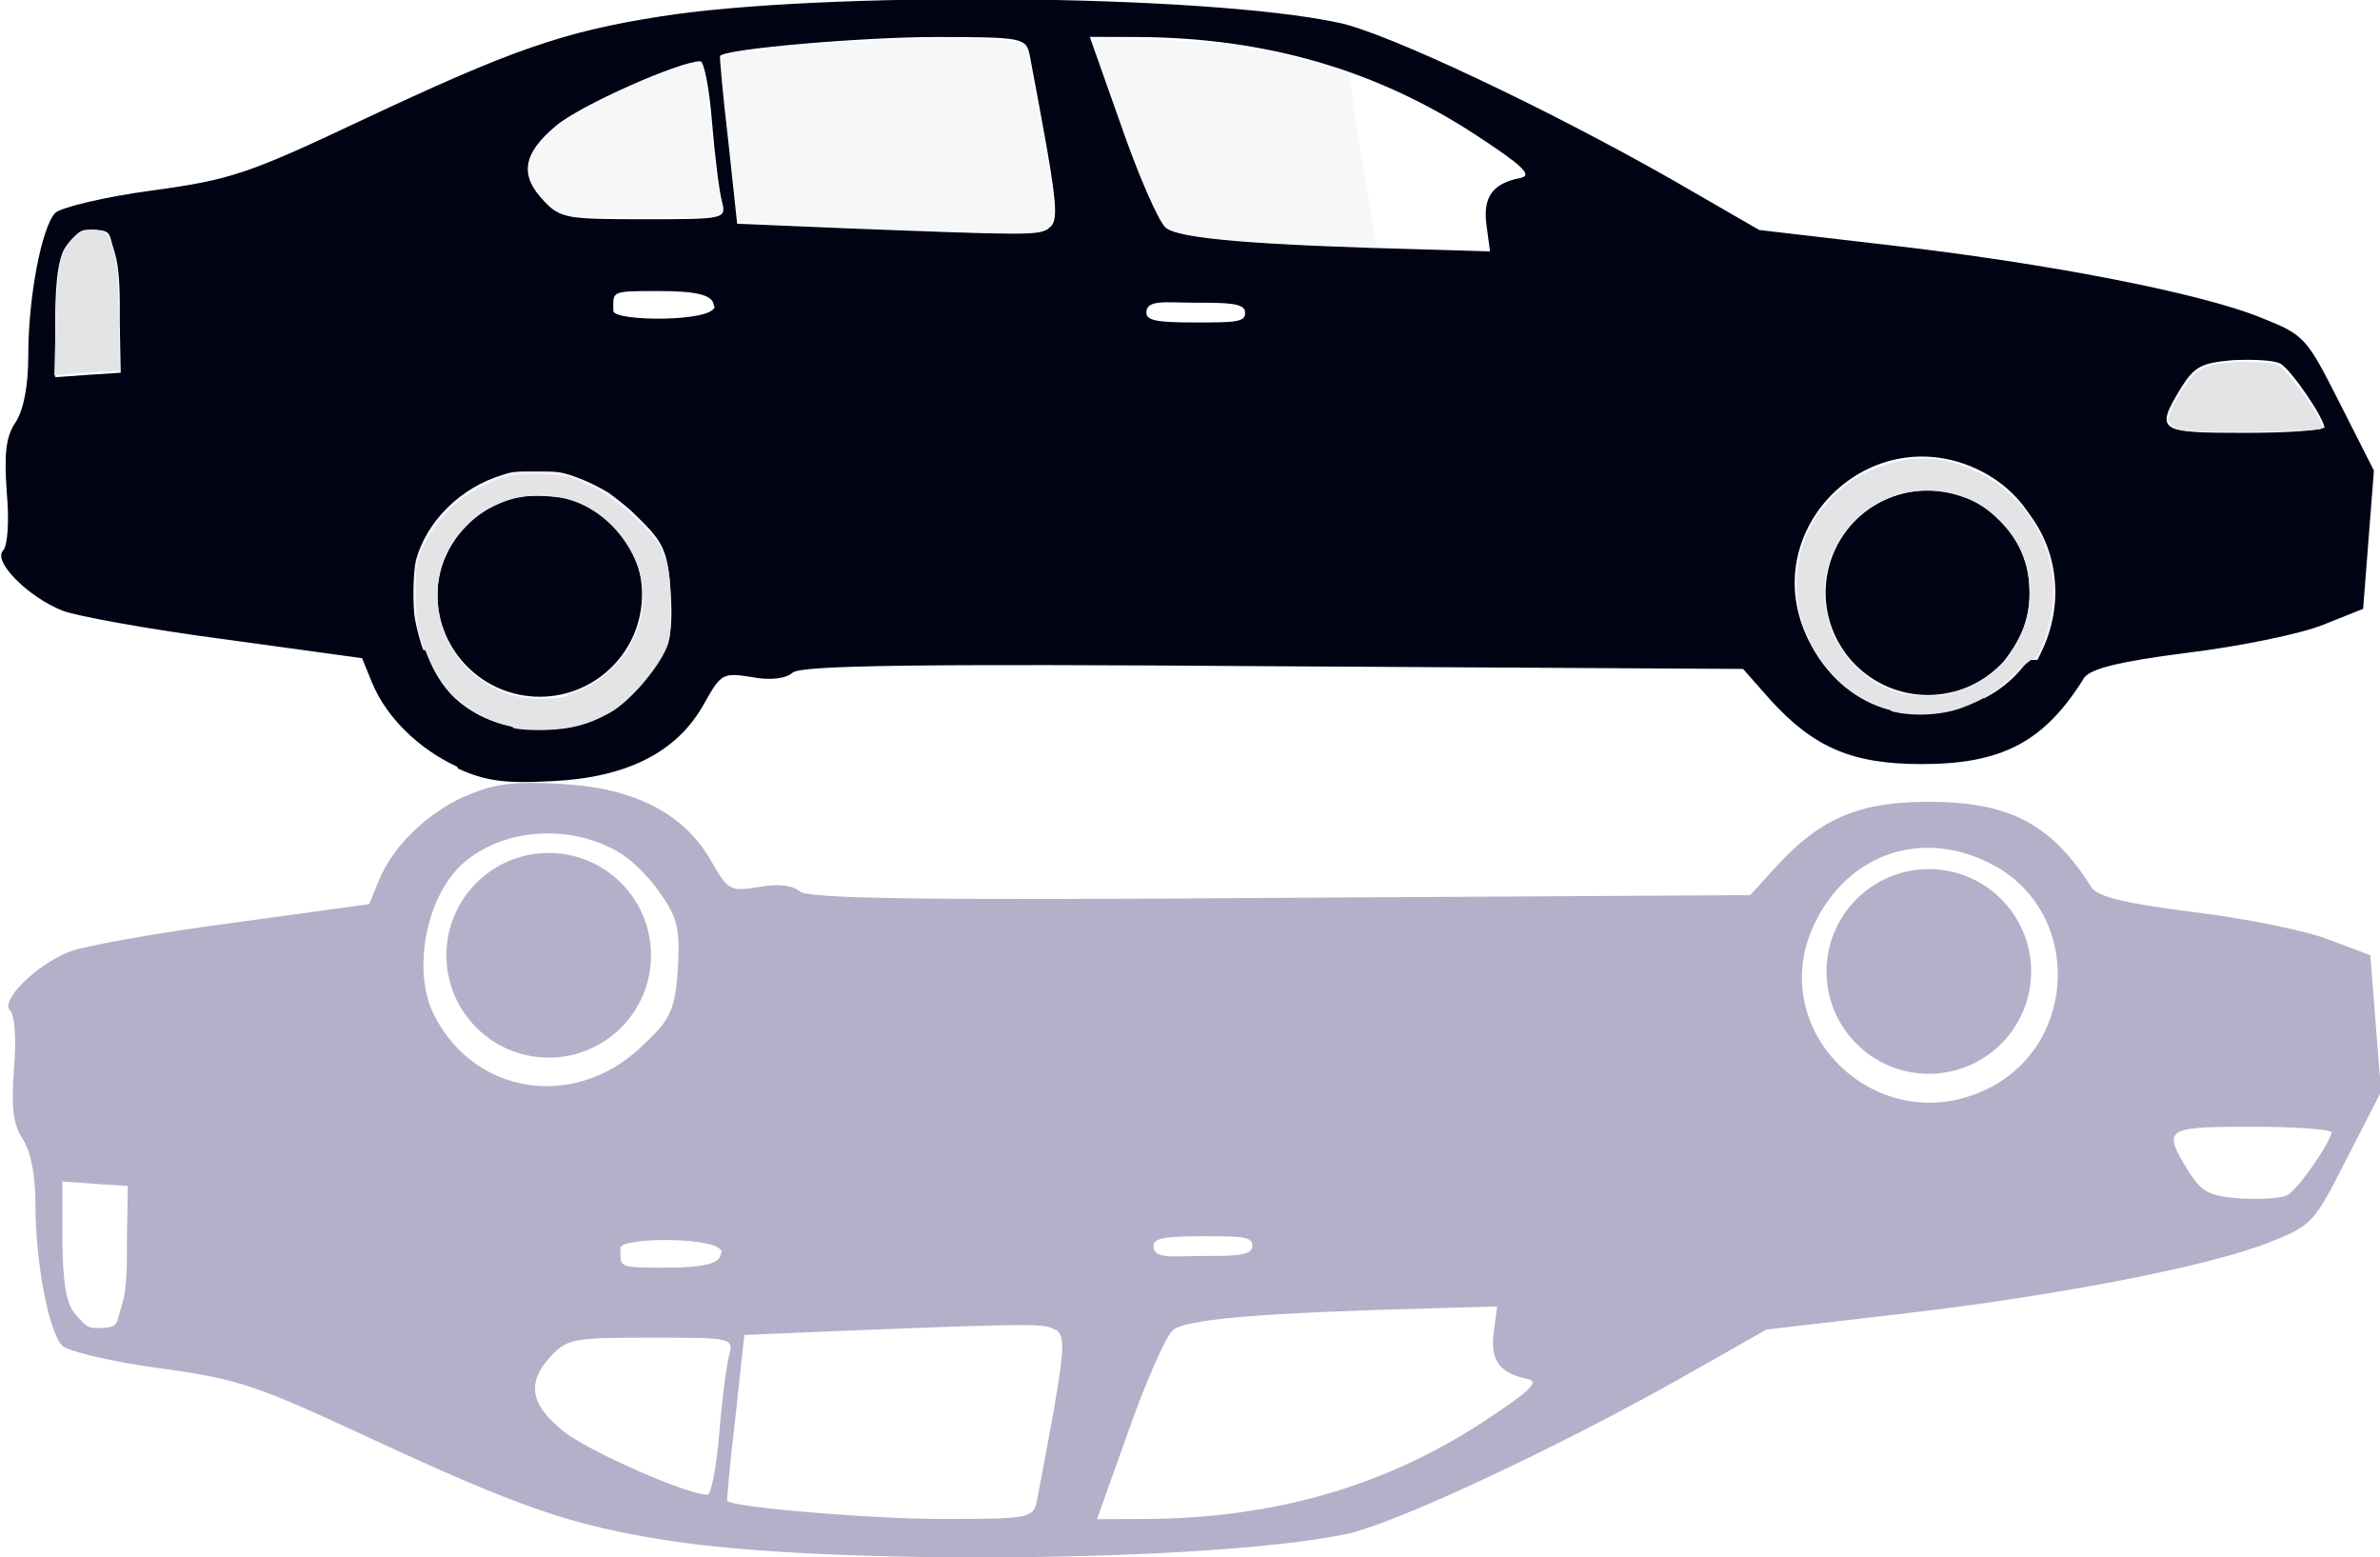
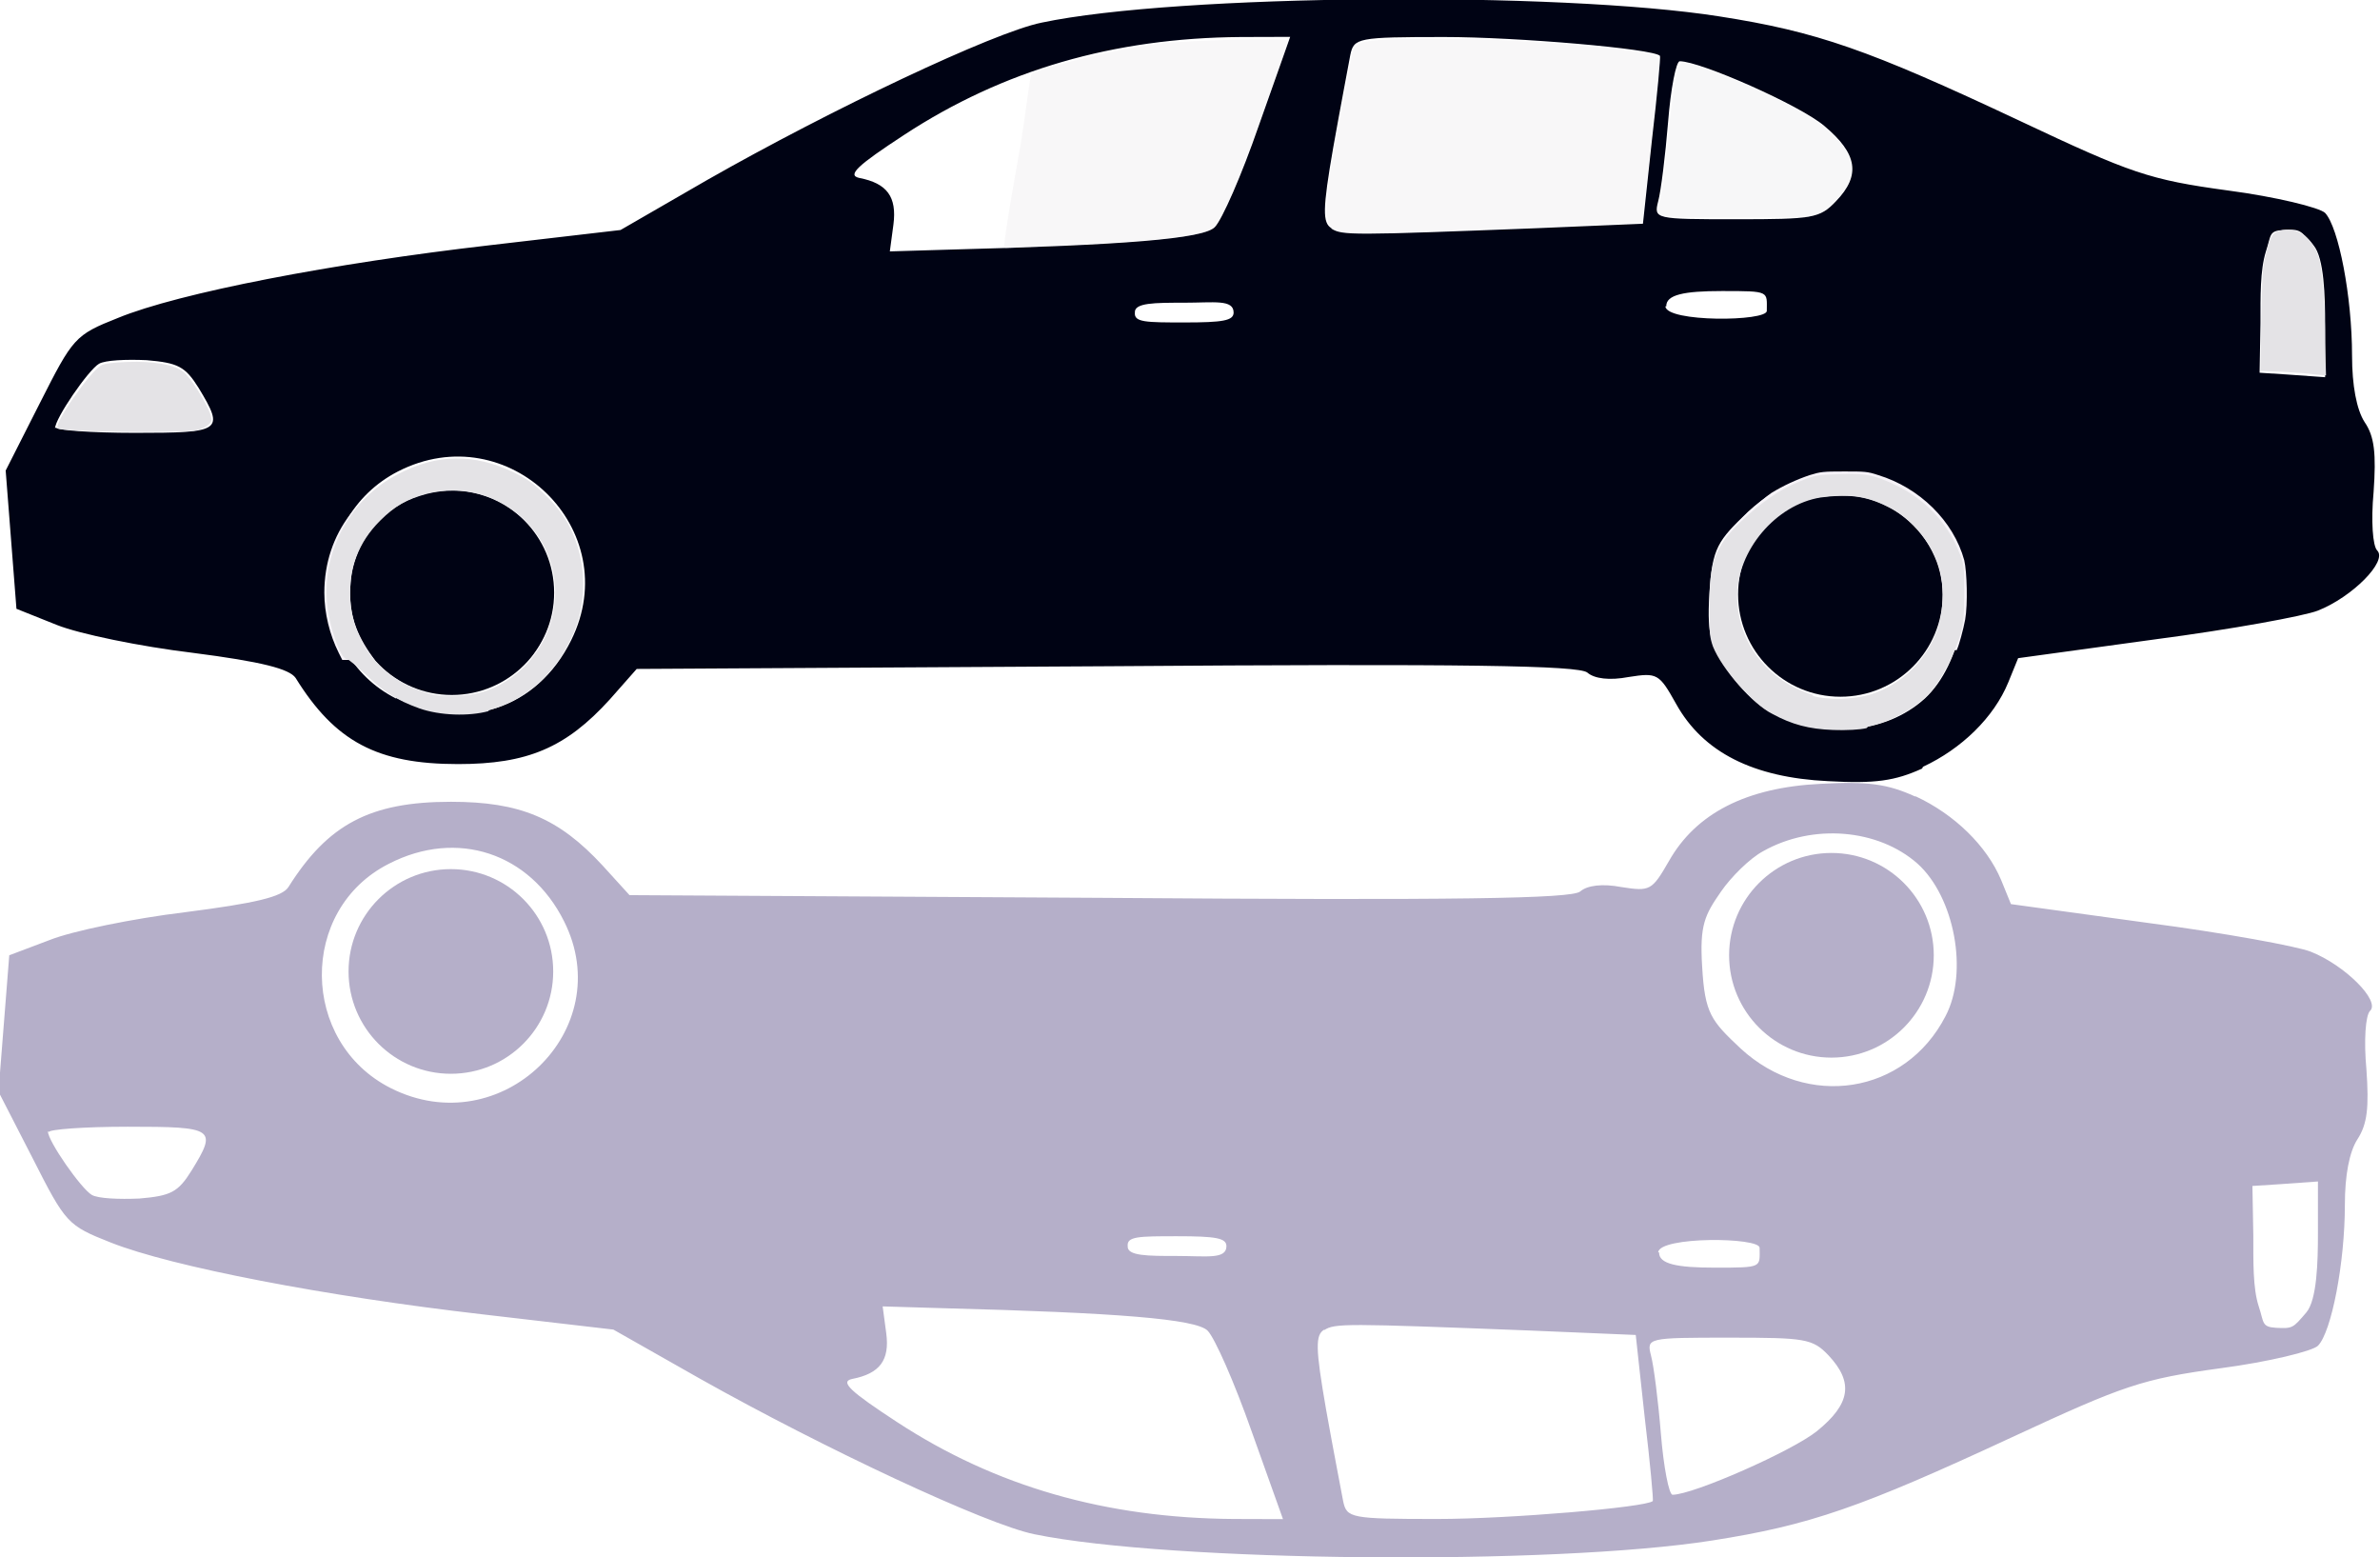
- <svg xmlns="http://www.w3.org/2000/svg" width="43.332mm" height="28.334mm" viewBox="0 0 43.332 28.334" version="1.1" id="svg3709">
+ <svg xmlns="http://www.w3.org/2000/svg" id="svg3709" version="1.1" viewBox="0 0 43.332 28.334" height="28.334mm" width="43.332mm">
  <defs id="defs3703" />
-   <g id="layer1" transform="translate(56.51071,-14.2517)">
-     <g id="g32271" transform="matrix(16.33755,0,0,16.33755,-13713.142,-13619.396)" style="stroke-width:0.061">
-       <path style="fill:#b5afc9;fill-opacity:1;stroke:none;stroke-width:0.016;stroke-opacity:1" d="m 836.422,835.385 c -0.043,0.02 -0.079,0.055 -0.095,0.093 l -0.011,0.027 -0.153,0.021 c -0.084,0.011 -0.166,0.026 -0.181,0.032 -0.038,0.015 -0.078,0.055 -0.066,0.066 0.005,0.005 0.007,0.033 0.004,0.065 -0.003,0.043 -10e-4,0.061 0.01,0.078 0.009,0.014 0.014,0.04 0.014,0.073 0,0.065 0.015,0.142 0.03,0.157 0.006,0.006 0.055,0.018 0.108,0.025 0.088,0.012 0.108,0.019 0.233,0.077 0.168,0.078 0.225,0.098 0.334,0.115 0.178,0.028 0.604,0.024 0.755,-0.007 0.054,-0.011 0.235,-0.096 0.372,-0.173 l 0.097,-0.055 0.146,-0.017 c 0.174,-0.02 0.346,-0.053 0.414,-0.08 0.048,-0.019 0.05,-0.021 0.087,-0.094 l 0.038,-0.074 -0.006,-0.076 -0.006,-0.076 -0.045,-0.017 c -0.025,-0.01 -0.093,-0.024 -0.151,-0.031 -0.078,-0.01 -0.108,-0.017 -0.115,-0.028 -0.044,-0.07 -0.091,-0.095 -0.181,-0.095 -0.077,0 -0.12,0.018 -0.169,0.071 l -0.03,0.033 -0.523,0.003 c -0.402,0.003 -0.526,8.4e-4 -0.536,-0.007 -0.008,-0.007 -0.025,-0.009 -0.046,-0.005 -0.032,0.005 -0.034,0.004 -0.053,-0.029 -0.03,-0.053 -0.086,-0.082 -0.169,-0.086 -0.053,-0.003 -0.075,3.6e-4 -0.105,0.014 z m 0.17,0.061 c 0.015,0.008 0.036,0.029 0.047,0.045 0.018,0.026 0.024,0.037 0.021,0.084 -0.003,0.052 -0.01,0.06 -0.043,0.091 -0.074,0.068 -0.183,0.051 -0.228,-0.036 -0.026,-0.049 -0.01,-0.133 0.031,-0.17 0.044,-0.039 0.117,-0.045 0.172,-0.014 z m 1.531,0.014 c 0.101,0.051 0.099,0.199 -0.002,0.25 -0.123,0.062 -0.254,-0.065 -0.193,-0.186 0.038,-0.076 0.119,-0.103 0.195,-0.064 z m 0.38,0.298 c 0,0.011 -0.037,0.064 -0.049,0.071 -0.007,0.004 -0.03,0.005 -0.053,0.004 -0.035,-0.003 -0.043,-0.007 -0.058,-0.031 -0.029,-0.047 -0.026,-0.049 0.071,-0.049 0.049,0 0.088,0.003 0.088,0.006 z m -2.457,0.116 c -4e-5,0.03 5.3e-4,0.059 -0.006,0.079 -0.006,0.018 -0.003,0.023 -0.019,0.024 -0.019,9.9e-4 -0.019,4.9e-4 -0.034,-0.017 -0.012,-0.014 -0.013,-0.057 -0.013,-0.088 v -0.058 l 0.042,0.003 0.031,0.002 z m 1.254,0.012 c 7.9e-4,0.011 -0.022,0.011 -0.055,0.011 -0.033,0 -0.055,0.004 -0.055,-0.011 7e-5,-0.009 0.012,-0.011 0.055,-0.011 0.043,0 0.056,1.5e-4 0.055,0.011 z m -0.592,0.007 c 2.6e-4,0.013 -0.02,0.017 -0.062,0.017 -0.054,0 -0.05,-1.2e-4 -0.05,-0.022 -5.3e-4,-0.012 0.112,-0.013 0.113,0.005 z m 0.861,0.09 c -0.004,0.03 0.007,0.045 0.038,0.051 0.014,0.003 0.002,0.014 -0.05,0.048 -0.11,0.072 -0.233,0.107 -0.375,0.108 l -0.055,1.7e-4 0.035,-0.098 c 0.019,-0.054 0.041,-0.104 0.049,-0.112 0.013,-0.013 0.101,-0.02 0.295,-0.025 l 0.067,-0.002 z m -0.488,-0.004 c 0.01,0.006 0.01,0.02 -0.002,0.089 -0.008,0.045 -0.017,0.091 -0.019,0.102 -0.004,0.019 -0.008,0.02 -0.105,0.02 -0.08,0 -0.233,-0.013 -0.24,-0.02 -8e-4,-7.8e-4 0.003,-0.043 0.009,-0.093 l 0.01,-0.092 0.119,-0.005 c 0.206,-0.008 0.216,-0.008 0.228,-4.7e-4 z m -0.364,0.029 c -0.003,0.011 -0.008,0.05 -0.011,0.087 -0.003,0.037 -0.009,0.068 -0.013,0.068 -0.023,0 -0.134,-0.049 -0.161,-0.071 -0.037,-0.03 -0.041,-0.054 -0.013,-0.084 0.018,-0.019 0.026,-0.02 0.111,-0.02 0.091,0 0.092,2.1e-4 0.087,0.02 z" id="path30632" />
-       <circle style="fill:#b5afc9;fill-opacity:1;stroke:none;stroke-width:0.061;stroke-linejoin:round;stroke-opacity:1" id="path6539-7-4" cx="836.516" cy="835.562" r="0.114" />
-       <circle r="0.114" cy="835.58" cx="838.054" id="path6539-7-4-8" style="fill:#b5afc9;fill-opacity:1;stroke:none;stroke-width:0.061;stroke-linejoin:round;stroke-opacity:1" />
-       <path id="path6536-65" d="m 836.414,835.352 c -0.043,-0.02 -0.079,-0.055 -0.095,-0.094 l -0.011,-0.027 -0.153,-0.021 c -0.084,-0.011 -0.166,-0.026 -0.181,-0.032 -0.038,-0.015 -0.078,-0.055 -0.066,-0.067 0.005,-0.005 0.007,-0.033 0.004,-0.065 -0.003,-0.043 -10e-4,-0.062 0.01,-0.078 0.009,-0.014 0.014,-0.041 0.014,-0.074 0,-0.066 0.015,-0.143 0.03,-0.159 0.006,-0.006 0.055,-0.018 0.108,-0.025 0.088,-0.012 0.108,-0.019 0.233,-0.078 0.168,-0.079 0.225,-0.099 0.334,-0.116 0.178,-0.028 0.604,-0.025 0.755,0.007 0.054,0.011 0.235,0.097 0.372,0.175 l 0.097,0.056 0.146,0.017 c 0.174,0.02 0.346,0.053 0.414,0.081 0.048,0.019 0.05,0.022 0.087,0.095 l 0.038,0.075 -0.006,0.077 -0.006,0.077 -0.045,0.018 c -0.025,0.01 -0.093,0.024 -0.151,0.031 -0.078,0.01 -0.108,0.018 -0.115,0.028 -0.044,0.071 -0.091,0.096 -0.181,0.096 -0.077,0 -0.12,-0.018 -0.169,-0.072 l -0.03,-0.034 -0.523,-0.003 c -0.402,-0.003 -0.526,-8.5e-4 -0.536,0.007 -0.008,0.007 -0.025,0.009 -0.046,0.005 -0.032,-0.005 -0.034,-0.004 -0.053,0.03 -0.03,0.054 -0.086,0.082 -0.169,0.086 -0.053,0.003 -0.075,-3.7e-4 -0.105,-0.014 z m 0.17,-0.061 c 0.015,-0.008 0.036,-0.029 0.047,-0.046 0.018,-0.026 0.024,-0.037 0.021,-0.085 -0.003,-0.053 -0.01,-0.06 -0.043,-0.092 -0.074,-0.069 -0.183,-0.051 -0.228,0.036 -0.026,0.05 -0.01,0.134 0.031,0.172 0.044,0.04 0.117,0.046 0.172,0.014 z m 1.531,-0.015 c 0.101,-0.051 0.099,-0.201 -0.002,-0.253 -0.123,-0.063 -0.254,0.065 -0.193,0.188 0.038,0.077 0.119,0.103 0.195,0.064 z m 0.38,-0.301 c 0,-0.011 -0.037,-0.065 -0.049,-0.072 -0.007,-0.004 -0.03,-0.005 -0.053,-0.004 -0.035,0.003 -0.043,0.007 -0.058,0.031 -0.029,0.048 -0.026,0.05 0.071,0.05 0.049,0 0.088,-0.003 0.088,-0.006 z m -2.457,-0.117 c -4e-5,-0.03 5.3e-4,-0.059 -0.006,-0.08 -0.006,-0.018 -0.003,-0.023 -0.019,-0.024 -0.019,-0.001 -0.019,-5e-4 -0.034,0.017 -0.012,0.014 -0.013,0.057 -0.013,0.089 v 0.058 l 0.042,-0.003 0.031,-0.002 z m 1.254,-0.012 c 7.9e-4,-0.011 -0.022,-0.011 -0.055,-0.011 -0.033,0 -0.055,-0.004 -0.055,0.011 7e-5,0.009 0.012,0.011 0.055,0.011 0.043,0 0.056,-1.5e-4 0.055,-0.011 z m -0.592,-0.007 c 2.6e-4,-0.013 -0.02,-0.017 -0.062,-0.017 -0.054,0 -0.05,1.2e-4 -0.05,0.022 -5.3e-4,0.012 0.112,0.013 0.113,-0.005 z m 0.861,-0.091 c -0.004,-0.031 0.007,-0.046 0.038,-0.052 0.014,-0.003 0.002,-0.014 -0.05,-0.048 -0.11,-0.072 -0.233,-0.108 -0.375,-0.109 l -0.055,-1.7e-4 0.035,0.099 c 0.019,0.055 0.041,0.105 0.049,0.113 0.013,0.013 0.101,0.02 0.295,0.025 l 0.067,0.002 z m -0.488,0.004 c 0.01,-0.006 0.01,-0.021 -0.002,-0.09 -0.008,-0.045 -0.017,-0.092 -0.019,-0.103 -0.004,-0.019 -0.008,-0.02 -0.105,-0.02 -0.08,0 -0.233,0.013 -0.24,0.021 -8e-4,7.9e-4 0.003,0.043 0.009,0.094 l 0.01,0.093 0.119,0.005 c 0.206,0.008 0.216,0.008 0.228,4.8e-4 z m -0.364,-0.03 c -0.003,-0.011 -0.008,-0.051 -0.011,-0.088 -0.003,-0.038 -0.009,-0.068 -0.013,-0.068 -0.023,0 -0.134,0.049 -0.161,0.072 -0.037,0.031 -0.041,0.055 -0.013,0.084 0.018,0.019 0.026,0.02 0.111,0.02 0.091,0 0.092,-2.2e-4 0.087,-0.02 z" style="fill:#000314;stroke:none;stroke-width:0.016;stroke-opacity:1" />
-       <circle r="0.114" cy="835.16" cx="836.506" id="path6539-7" style="fill:#000314;stroke:none;stroke-width:0.061;stroke-linejoin:round;stroke-opacity:1" />
-       <circle style="fill:#000314;stroke:none;stroke-width:0.061;stroke-linejoin:round;stroke-opacity:1" id="path6539-6-1" cx="838.053" cy="835.158" r="0.114" />
-       <path id="path7670-7" d="m 836.376,835.221 c -0.002,-0.004 -0.007,-0.022 -0.009,-0.033 -0.003,-0.017 -0.002,-0.053 10e-4,-0.066 0.012,-0.044 0.05,-0.081 0.096,-0.095 0.012,-0.004 0.015,-0.004 0.038,-0.004 0.023,0 0.026,3.2e-4 0.038,0.004 0.015,0.005 0.03,0.012 0.043,0.02 0.013,0.009 0.038,0.032 0.047,0.043 0.013,0.017 0.018,0.04 0.018,0.083 0,0.022 -0.002,0.033 -0.007,0.043 l -0.003,0.006 h -0.015 c -0.012,0 -0.015,-4.2e-4 -0.015,-0.002 0.008,-0.018 0.01,-0.024 0.012,-0.035 0.003,-0.014 0.002,-0.036 -0.002,-0.051 -0.003,-0.012 -0.014,-0.033 -0.022,-0.043 -0.013,-0.017 -0.037,-0.033 -0.059,-0.038 -0.012,-0.003 -0.039,-0.004 -0.051,-0.002 -0.037,0.006 -0.07,0.032 -0.085,0.067 -0.013,0.029 -0.012,0.068 0.002,0.096 0.002,0.004 0.003,0.007 0.003,0.008 0,10e-4 -0.029,9e-4 -0.03,-3.2e-4 z" style="fill:#f6f3f8;stroke-width:0.061;stroke-linejoin:round;stroke-dasharray:0.061, 0.061" />
-       <path id="path7672-5" d="m 837.928,835.218 c -0.004,-0.008 -0.009,-0.021 -0.011,-0.028 -0.003,-0.012 -0.004,-0.015 -0.004,-0.036 -2e-5,-0.019 5.3e-4,-0.025 0.003,-0.034 0.014,-0.05 0.053,-0.089 0.102,-0.102 0.009,-0.003 0.015,-0.003 0.035,-0.003 0.022,-1e-5 0.025,3.2e-4 0.037,0.004 0.064,0.02 0.105,0.073 0.105,0.139 0,0.023 -0.006,0.047 -0.016,0.067 l -0.004,0.008 h -0.018 -0.018 l 0.002,-0.003 c 0.019,-0.026 0.027,-0.05 0.025,-0.079 -10e-4,-0.019 -0.004,-0.029 -0.012,-0.047 -0.006,-0.012 -0.009,-0.016 -0.021,-0.028 -0.015,-0.015 -0.025,-0.022 -0.042,-0.028 -0.055,-0.019 -0.116,0.005 -0.141,0.056 -0.008,0.017 -0.011,0.027 -0.012,0.046 -10e-4,0.026 0.005,0.048 0.019,0.07 l 0.008,0.012 h -0.015 -0.015 z" style="fill:#f6f3f8;stroke-width:0.061;stroke-linejoin:round;stroke-dasharray:0.061, 0.061" />
-       <path style="fill:#e4e3e6;fill-opacity:0.263;stroke:none;stroke-width:0.005;stroke-linecap:round;stroke-linejoin:round" d="m 836.953,834.755 c -0.088,-0.003 -0.225,-0.009 -0.226,-0.009 -5.3e-4,-4e-4 -0.017,-0.148 -0.018,-0.168 -0.002,-0.021 -0.003,-0.019 0.034,-0.024 0.07,-0.009 0.176,-0.015 0.242,-0.013 0.051,10e-4 0.06,0.003 0.064,0.013 0.002,0.006 0.021,0.107 0.026,0.14 0.002,0.012 0.003,0.029 0.003,0.037 2.2e-4,0.018 -0.003,0.022 -0.016,0.025 -0.009,0.002 -0.049,0.002 -0.109,-2.2e-4 z" id="path30673" />
-       <path style="fill:#e4e3e6;fill-opacity:0.263;stroke:none;stroke-width:0.005;stroke-linecap:round;stroke-linejoin:round" d="m 837.411,834.773 c -0.126,-0.005 -0.191,-0.011 -0.205,-0.02 -0.006,-0.004 -0.02,-0.031 -0.034,-0.068 -0.013,-0.034 -0.051,-0.139 -0.051,-0.142 0,-0.003 0.106,-6.8e-4 0.141,0.003 0.015,0.002 0.042,0.006 0.058,0.01 0.032,0.006 0.083,0.021 0.087,0.024 10e-4,0.001 0.003,0.014 0.005,0.029 0.002,0.015 0.006,0.044 0.01,0.065 0.006,0.034 0.011,0.062 0.015,0.091 10e-4,0.01 10e-4,0.01 -0.005,0.009 -0.003,-2.2e-4 -0.012,-6.6e-4 -0.02,-9.8e-4 z" id="path30675" />
-       <path style="fill:#e4e3e6;fill-opacity:0.312;stroke:none;stroke-width:0.005;stroke-linecap:round;stroke-linejoin:round" d="m 836.546,834.74 c -0.015,-0.003 -0.022,-0.006 -0.031,-0.015 -0.029,-0.027 -0.029,-0.05 10e-4,-0.079 0.009,-0.008 0.023,-0.018 0.035,-0.025 0.042,-0.023 0.124,-0.057 0.132,-0.053 0.005,0.002 0.009,0.025 0.014,0.073 0.005,0.05 0.007,0.068 0.011,0.082 0.004,0.018 0.007,0.017 -0.08,0.017 -0.042,1.6e-4 -0.078,-1.4e-4 -0.081,-6.6e-4 z" id="path30677" />
-       <path style="fill:#e4e3e6;fill-opacity:1;stroke:none;stroke-width:0.005;stroke-linecap:round;stroke-linejoin:round" d="m 836.475,835.307 c -0.028,-0.006 -0.054,-0.021 -0.07,-0.039 -0.011,-0.012 -0.028,-0.045 -0.033,-0.065 -0.003,-0.01 -0.004,-0.021 -0.004,-0.045 6e-5,-0.031 1.9e-4,-0.032 0.007,-0.048 0.013,-0.031 0.038,-0.057 0.07,-0.072 0.023,-0.011 0.032,-0.013 0.062,-0.012 0.024,7.7e-4 0.028,0.001 0.044,0.008 0.023,0.009 0.044,0.024 0.067,0.046 0.028,0.028 0.034,0.042 0.034,0.096 1.4e-4,0.027 -5.3e-4,0.032 -0.004,0.042 -0.01,0.025 -0.044,0.064 -0.066,0.075 -0.022,0.012 -0.041,0.017 -0.068,0.018 -0.016,4.8e-4 -0.029,-2.6e-4 -0.037,-0.002 z m 0.061,-0.035 c 0.051,-0.015 0.085,-0.059 0.085,-0.11 2e-5,-0.051 -0.043,-0.102 -0.093,-0.11 -0.03,-0.004 -0.05,-0.002 -0.074,0.01 -0.028,0.013 -0.053,0.044 -0.06,0.075 -0.004,0.017 -0.002,0.048 0.005,0.065 0.013,0.033 0.039,0.058 0.072,0.069 0.019,0.006 0.049,0.007 0.066,0.002 z" id="path30679" />
-       <path style="fill:#e4e3e6;fill-opacity:1;stroke:none;stroke-width:0.005;stroke-linecap:round;stroke-linejoin:round" d="m 838.012,835.289 c -0.04,-0.011 -0.071,-0.037 -0.091,-0.078 -0.02,-0.04 -0.019,-0.088 10e-4,-0.127 0.005,-0.01 0.013,-0.021 0.025,-0.033 0.015,-0.015 0.021,-0.019 0.037,-0.027 0.044,-0.021 0.085,-0.021 0.129,0.002 0.051,0.026 0.084,0.084 0.079,0.142 -0.002,0.027 -0.015,0.064 -0.022,0.064 -0.002,0 -0.011,0.008 -0.021,0.017 -0.019,0.019 -0.035,0.029 -0.06,0.038 -0.023,0.008 -0.055,0.009 -0.077,0.003 z m 0.077,-0.022 c 0.045,-0.016 0.074,-0.054 0.077,-0.101 0.002,-0.035 -0.009,-0.064 -0.033,-0.088 -0.017,-0.017 -0.03,-0.024 -0.052,-0.03 -0.04,-0.01 -0.08,10e-4 -0.11,0.03 -0.045,0.045 -0.044,0.117 7.9e-4,0.162 0.024,0.023 0.047,0.033 0.081,0.033 0.016,9e-5 0.022,-8.5e-4 0.036,-0.006 z" id="path30681" />
-       <path style="fill:#e4e3e6;fill-opacity:1;stroke:none;stroke-width:0.005;stroke-linecap:round;stroke-linejoin:round" d="m 838.337,834.977 c -0.005,-10e-4 -0.011,-0.004 -0.013,-0.006 -0.004,-0.004 -0.004,-0.005 -0.002,-0.012 0.004,-0.012 0.022,-0.041 0.03,-0.047 0.01,-0.008 0.033,-0.012 0.062,-0.011 0.017,5e-4 0.027,0.002 0.03,0.004 0.012,0.007 0.053,0.065 0.048,0.07 -0.004,0.004 -0.137,0.006 -0.156,0.002 z" id="path30683" />
-       <path style="fill:#e4e3e6;fill-opacity:1;stroke:none;stroke-width:0.005;stroke-linecap:round;stroke-linejoin:round" d="m 835.966,834.88 c 4e-5,-0.044 0.003,-0.081 0.007,-0.095 0.006,-0.021 0.022,-0.034 0.04,-0.031 0.011,0.002 0.014,0.005 0.019,0.027 0.004,0.014 0.004,0.025 0.005,0.073 l 10e-4,0.057 -0.025,10e-4 c -0.014,7.7e-4 -0.03,0.002 -0.036,0.003 l -0.012,10e-4 z" id="path30685" />
+   <g transform="translate(56.51071,-14.2517)" id="layer1">
+     <g style="stroke-width:0.061" transform="matrix(-16.34271,0,0,16.33755,13647.772,-13619.396)" id="g32271">
+       <path id="path30632" d="m 836.422,835.385 c -0.043,0.02 -0.079,0.055 -0.095,0.093 l -0.011,0.027 -0.153,0.021 c -0.084,0.011 -0.166,0.026 -0.181,0.032 -0.038,0.015 -0.078,0.055 -0.066,0.066 0.005,0.005 0.007,0.033 0.004,0.065 -0.003,0.043 -10e-4,0.061 0.01,0.078 0.009,0.014 0.014,0.04 0.014,0.073 0,0.065 0.015,0.142 0.03,0.157 0.006,0.006 0.055,0.018 0.108,0.025 0.088,0.012 0.108,0.019 0.233,0.077 0.168,0.078 0.225,0.098 0.334,0.115 0.178,0.028 0.604,0.024 0.755,-0.007 0.054,-0.011 0.235,-0.096 0.372,-0.173 l 0.097,-0.055 0.146,-0.017 c 0.174,-0.02 0.346,-0.053 0.414,-0.08 0.048,-0.019 0.05,-0.021 0.087,-0.094 l 0.038,-0.074 -0.006,-0.076 -0.006,-0.076 -0.045,-0.017 c -0.025,-0.01 -0.093,-0.024 -0.151,-0.031 -0.078,-0.01 -0.108,-0.017 -0.115,-0.028 -0.044,-0.07 -0.091,-0.095 -0.181,-0.095 -0.077,0 -0.12,0.018 -0.169,0.071 l -0.03,0.033 -0.523,0.003 c -0.402,0.003 -0.526,8.4e-4 -0.536,-0.007 -0.008,-0.007 -0.025,-0.009 -0.046,-0.005 -0.032,0.005 -0.034,0.004 -0.053,-0.029 -0.03,-0.053 -0.086,-0.082 -0.169,-0.086 -0.053,-0.003 -0.075,3.6e-4 -0.105,0.014 z m 0.17,0.061 c 0.015,0.008 0.036,0.029 0.047,0.045 0.018,0.026 0.024,0.037 0.021,0.084 -0.003,0.052 -0.01,0.06 -0.043,0.091 -0.074,0.068 -0.183,0.051 -0.228,-0.036 -0.026,-0.049 -0.01,-0.133 0.031,-0.17 0.044,-0.039 0.117,-0.045 0.172,-0.014 z m 1.531,0.014 c 0.101,0.051 0.099,0.199 -0.002,0.25 -0.123,0.062 -0.254,-0.065 -0.193,-0.186 0.038,-0.076 0.119,-0.103 0.195,-0.064 z m 0.38,0.298 c 0,0.011 -0.037,0.064 -0.049,0.071 -0.007,0.004 -0.03,0.005 -0.053,0.004 -0.035,-0.003 -0.043,-0.007 -0.058,-0.031 -0.029,-0.047 -0.026,-0.049 0.071,-0.049 0.049,0 0.088,0.003 0.088,0.006 z m -2.457,0.116 c -4e-5,0.03 5.3e-4,0.059 -0.006,0.079 -0.006,0.018 -0.003,0.023 -0.019,0.024 -0.019,9.9e-4 -0.019,4.9e-4 -0.034,-0.017 -0.012,-0.014 -0.013,-0.057 -0.013,-0.088 v -0.058 l 0.042,0.003 0.031,0.002 z m 1.254,0.012 c 7.9e-4,0.011 -0.022,0.011 -0.055,0.011 -0.033,0 -0.055,0.004 -0.055,-0.011 7e-5,-0.009 0.012,-0.011 0.055,-0.011 0.043,0 0.056,1.5e-4 0.055,0.011 z m -0.592,0.007 c 2.6e-4,0.013 -0.02,0.017 -0.062,0.017 -0.054,0 -0.05,-1.2e-4 -0.05,-0.022 -5.3e-4,-0.012 0.112,-0.013 0.113,0.005 z m 0.861,0.09 c -0.004,0.03 0.007,0.045 0.038,0.051 0.014,0.003 0.002,0.014 -0.05,0.048 -0.11,0.072 -0.233,0.107 -0.375,0.108 l -0.055,1.7e-4 0.035,-0.098 c 0.019,-0.054 0.041,-0.104 0.049,-0.112 0.013,-0.013 0.101,-0.02 0.295,-0.025 l 0.067,-0.002 z m -0.488,-0.004 c 0.01,0.006 0.01,0.02 -0.002,0.089 -0.008,0.045 -0.017,0.091 -0.019,0.102 -0.004,0.019 -0.008,0.02 -0.105,0.02 -0.08,0 -0.233,-0.013 -0.24,-0.02 -8e-4,-7.8e-4 0.003,-0.043 0.009,-0.093 l 0.01,-0.092 0.119,-0.005 c 0.206,-0.008 0.216,-0.008 0.228,-4.7e-4 z m -0.364,0.029 c -0.003,0.011 -0.008,0.05 -0.011,0.087 -0.003,0.037 -0.009,0.068 -0.013,0.068 -0.023,0 -0.134,-0.049 -0.161,-0.071 -0.037,-0.03 -0.041,-0.054 -0.013,-0.084 0.018,-0.019 0.026,-0.02 0.111,-0.02 0.091,0 0.092,2.1e-4 0.087,0.02 z" style="fill:#b5afc9;fill-opacity:1;stroke:none;stroke-width:0.016;stroke-opacity:1" />
+       <circle r="0.114" cy="835.562" cx="836.516" id="path6539-7-4" style="fill:#b5afc9;fill-opacity:1;stroke:none;stroke-width:0.061;stroke-linejoin:round;stroke-opacity:1" />
+       <circle style="fill:#b5afc9;fill-opacity:1;stroke:none;stroke-width:0.061;stroke-linejoin:round;stroke-opacity:1" id="path6539-7-4-8" cx="838.054" cy="835.58" r="0.114" />
+       <path style="fill:#000314;stroke:none;stroke-width:0.016;stroke-opacity:1" d="m 836.414,835.352 c -0.043,-0.02 -0.079,-0.055 -0.095,-0.094 l -0.011,-0.027 -0.153,-0.021 c -0.084,-0.011 -0.166,-0.026 -0.181,-0.032 -0.038,-0.015 -0.078,-0.055 -0.066,-0.067 0.005,-0.005 0.007,-0.033 0.004,-0.065 -0.003,-0.043 -10e-4,-0.062 0.01,-0.078 0.009,-0.014 0.014,-0.041 0.014,-0.074 0,-0.066 0.015,-0.143 0.03,-0.159 0.006,-0.006 0.055,-0.018 0.108,-0.025 0.088,-0.012 0.108,-0.019 0.233,-0.078 0.168,-0.079 0.225,-0.099 0.334,-0.116 0.178,-0.028 0.604,-0.025 0.755,0.007 0.054,0.011 0.235,0.097 0.372,0.175 l 0.097,0.056 0.146,0.017 c 0.174,0.02 0.346,0.053 0.414,0.081 0.048,0.019 0.05,0.022 0.087,0.095 l 0.038,0.075 -0.006,0.077 -0.006,0.077 -0.045,0.018 c -0.025,0.01 -0.093,0.024 -0.151,0.031 -0.078,0.01 -0.108,0.018 -0.115,0.028 -0.044,0.071 -0.091,0.096 -0.181,0.096 -0.077,0 -0.12,-0.018 -0.169,-0.072 l -0.03,-0.034 -0.523,-0.003 c -0.402,-0.003 -0.526,-8.5e-4 -0.536,0.007 -0.008,0.007 -0.025,0.009 -0.046,0.005 -0.032,-0.005 -0.034,-0.004 -0.053,0.03 -0.03,0.054 -0.086,0.082 -0.169,0.086 -0.053,0.003 -0.075,-3.7e-4 -0.105,-0.014 z m 0.17,-0.061 c 0.015,-0.008 0.036,-0.029 0.047,-0.046 0.018,-0.026 0.024,-0.037 0.021,-0.085 -0.003,-0.053 -0.01,-0.06 -0.043,-0.092 -0.074,-0.069 -0.183,-0.051 -0.228,0.036 -0.026,0.05 -0.01,0.134 0.031,0.172 0.044,0.04 0.117,0.046 0.172,0.014 z m 1.531,-0.015 c 0.101,-0.051 0.099,-0.201 -0.002,-0.253 -0.123,-0.063 -0.254,0.065 -0.193,0.188 0.038,0.077 0.119,0.103 0.195,0.064 z m 0.38,-0.301 c 0,-0.011 -0.037,-0.065 -0.049,-0.072 -0.007,-0.004 -0.03,-0.005 -0.053,-0.004 -0.035,0.003 -0.043,0.007 -0.058,0.031 -0.029,0.048 -0.026,0.05 0.071,0.05 0.049,0 0.088,-0.003 0.088,-0.006 z m -2.457,-0.117 c -4e-5,-0.03 5.3e-4,-0.059 -0.006,-0.08 -0.006,-0.018 -0.003,-0.023 -0.019,-0.024 -0.019,-0.001 -0.019,-5e-4 -0.034,0.017 -0.012,0.014 -0.013,0.057 -0.013,0.089 v 0.058 l 0.042,-0.003 0.031,-0.002 z m 1.254,-0.012 c 7.9e-4,-0.011 -0.022,-0.011 -0.055,-0.011 -0.033,0 -0.055,-0.004 -0.055,0.011 7e-5,0.009 0.012,0.011 0.055,0.011 0.043,0 0.056,-1.5e-4 0.055,-0.011 z m -0.592,-0.007 c 2.6e-4,-0.013 -0.02,-0.017 -0.062,-0.017 -0.054,0 -0.05,1.2e-4 -0.05,0.022 -5.3e-4,0.012 0.112,0.013 0.113,-0.005 z m 0.861,-0.091 c -0.004,-0.031 0.007,-0.046 0.038,-0.052 0.014,-0.003 0.002,-0.014 -0.05,-0.048 -0.11,-0.072 -0.233,-0.108 -0.375,-0.109 l -0.055,-1.7e-4 0.035,0.099 c 0.019,0.055 0.041,0.105 0.049,0.113 0.013,0.013 0.101,0.02 0.295,0.025 l 0.067,0.002 z m -0.488,0.004 c 0.01,-0.006 0.01,-0.021 -0.002,-0.09 -0.008,-0.045 -0.017,-0.092 -0.019,-0.103 -0.004,-0.019 -0.008,-0.02 -0.105,-0.02 -0.08,0 -0.233,0.013 -0.24,0.021 -8e-4,7.9e-4 0.003,0.043 0.009,0.094 l 0.01,0.093 0.119,0.005 c 0.206,0.008 0.216,0.008 0.228,4.8e-4 z m -0.364,-0.03 c -0.003,-0.011 -0.008,-0.051 -0.011,-0.088 -0.003,-0.038 -0.009,-0.068 -0.013,-0.068 -0.023,0 -0.134,0.049 -0.161,0.072 -0.037,0.031 -0.041,0.055 -0.013,0.084 0.018,0.019 0.026,0.02 0.111,0.02 0.091,0 0.092,-2.2e-4 0.087,-0.02 z" id="path6536-65" />
+       <circle style="fill:#000314;stroke:none;stroke-width:0.061;stroke-linejoin:round;stroke-opacity:1" id="path6539-7" cx="836.506" cy="835.16" r="0.114" />
+       <circle r="0.114" cy="835.158" cx="838.053" id="path6539-6-1" style="fill:#000314;stroke:none;stroke-width:0.061;stroke-linejoin:round;stroke-opacity:1" />
+       <path style="fill:#f6f3f8;stroke-width:0.061;stroke-linejoin:round;stroke-dasharray:0.061, 0.061" d="m 836.376,835.221 c -0.002,-0.004 -0.007,-0.022 -0.009,-0.033 -0.003,-0.017 -0.002,-0.053 10e-4,-0.066 0.012,-0.044 0.05,-0.081 0.096,-0.095 0.012,-0.004 0.015,-0.004 0.038,-0.004 0.023,0 0.026,3.2e-4 0.038,0.004 0.015,0.005 0.03,0.012 0.043,0.02 0.013,0.009 0.038,0.032 0.047,0.043 0.013,0.017 0.018,0.04 0.018,0.083 0,0.022 -0.002,0.033 -0.007,0.043 l -0.003,0.006 h -0.015 c -0.012,0 -0.015,-4.2e-4 -0.015,-0.002 0.008,-0.018 0.01,-0.024 0.012,-0.035 0.003,-0.014 0.002,-0.036 -0.002,-0.051 -0.003,-0.012 -0.014,-0.033 -0.022,-0.043 -0.013,-0.017 -0.037,-0.033 -0.059,-0.038 -0.012,-0.003 -0.039,-0.004 -0.051,-0.002 -0.037,0.006 -0.07,0.032 -0.085,0.067 -0.013,0.029 -0.012,0.068 0.002,0.096 0.002,0.004 0.003,0.007 0.003,0.008 0,10e-4 -0.029,9e-4 -0.03,-3.2e-4 z" id="path7670-7" />
+       <path style="fill:#f6f3f8;stroke-width:0.061;stroke-linejoin:round;stroke-dasharray:0.061, 0.061" d="m 837.928,835.218 c -0.004,-0.008 -0.009,-0.021 -0.011,-0.028 -0.003,-0.012 -0.004,-0.015 -0.004,-0.036 -2e-5,-0.019 5.3e-4,-0.025 0.003,-0.034 0.014,-0.05 0.053,-0.089 0.102,-0.102 0.009,-0.003 0.015,-0.003 0.035,-0.003 0.022,-1e-5 0.025,3.2e-4 0.037,0.004 0.064,0.02 0.105,0.073 0.105,0.139 0,0.023 -0.006,0.047 -0.016,0.067 l -0.004,0.008 h -0.018 -0.018 l 0.002,-0.003 c 0.019,-0.026 0.027,-0.05 0.025,-0.079 -10e-4,-0.019 -0.004,-0.029 -0.012,-0.047 -0.006,-0.012 -0.009,-0.016 -0.021,-0.028 -0.015,-0.015 -0.025,-0.022 -0.042,-0.028 -0.055,-0.019 -0.116,0.005 -0.141,0.056 -0.008,0.017 -0.011,0.027 -0.012,0.046 -10e-4,0.026 0.005,0.048 0.019,0.07 l 0.008,0.012 h -0.015 -0.015 z" id="path7672-5" />
+       <path id="path30673" d="m 836.953,834.755 c -0.088,-0.003 -0.225,-0.009 -0.226,-0.009 -5.3e-4,-4e-4 -0.017,-0.148 -0.018,-0.168 -0.002,-0.021 -0.003,-0.019 0.034,-0.024 0.07,-0.009 0.176,-0.015 0.242,-0.013 0.051,10e-4 0.06,0.003 0.064,0.013 0.002,0.006 0.021,0.107 0.026,0.14 0.002,0.012 0.003,0.029 0.003,0.037 2.2e-4,0.018 -0.003,0.022 -0.016,0.025 -0.009,0.002 -0.049,0.002 -0.109,-2.2e-4 z" style="fill:#e4e3e6;fill-opacity:0.263;stroke:none;stroke-width:0.005;stroke-linecap:round;stroke-linejoin:round" />
+       <path id="path30675" d="m 837.411,834.773 c -0.126,-0.005 -0.191,-0.011 -0.205,-0.02 -0.006,-0.004 -0.02,-0.031 -0.034,-0.068 -0.013,-0.034 -0.051,-0.139 -0.051,-0.142 0,-0.003 0.106,-6.8e-4 0.141,0.003 0.015,0.002 0.042,0.006 0.058,0.01 0.032,0.006 0.083,0.021 0.087,0.024 10e-4,0.001 0.003,0.014 0.005,0.029 0.002,0.015 0.006,0.044 0.01,0.065 0.006,0.034 0.011,0.062 0.015,0.091 10e-4,0.01 10e-4,0.01 -0.005,0.009 -0.003,-2.2e-4 -0.012,-6.6e-4 -0.02,-9.8e-4 z" style="fill:#e4e3e6;fill-opacity:0.263;stroke:none;stroke-width:0.005;stroke-linecap:round;stroke-linejoin:round" />
+       <path id="path30677" d="m 836.546,834.74 c -0.015,-0.003 -0.022,-0.006 -0.031,-0.015 -0.029,-0.027 -0.029,-0.05 10e-4,-0.079 0.009,-0.008 0.023,-0.018 0.035,-0.025 0.042,-0.023 0.124,-0.057 0.132,-0.053 0.005,0.002 0.009,0.025 0.014,0.073 0.005,0.05 0.007,0.068 0.011,0.082 0.004,0.018 0.007,0.017 -0.08,0.017 -0.042,1.6e-4 -0.078,-1.4e-4 -0.081,-6.6e-4 z" style="fill:#e4e3e6;fill-opacity:0.312;stroke:none;stroke-width:0.005;stroke-linecap:round;stroke-linejoin:round" />
+       <path id="path30679" d="m 836.475,835.307 c -0.028,-0.006 -0.054,-0.021 -0.07,-0.039 -0.011,-0.012 -0.028,-0.045 -0.033,-0.065 -0.003,-0.01 -0.004,-0.021 -0.004,-0.045 6e-5,-0.031 1.9e-4,-0.032 0.007,-0.048 0.013,-0.031 0.038,-0.057 0.07,-0.072 0.023,-0.011 0.032,-0.013 0.062,-0.012 0.024,7.7e-4 0.028,0.001 0.044,0.008 0.023,0.009 0.044,0.024 0.067,0.046 0.028,0.028 0.034,0.042 0.034,0.096 1.4e-4,0.027 -5.3e-4,0.032 -0.004,0.042 -0.01,0.025 -0.044,0.064 -0.066,0.075 -0.022,0.012 -0.041,0.017 -0.068,0.018 -0.016,4.8e-4 -0.029,-2.6e-4 -0.037,-0.002 z m 0.061,-0.035 c 0.051,-0.015 0.085,-0.059 0.085,-0.11 2e-5,-0.051 -0.043,-0.102 -0.093,-0.11 -0.03,-0.004 -0.05,-0.002 -0.074,0.01 -0.028,0.013 -0.053,0.044 -0.06,0.075 -0.004,0.017 -0.002,0.048 0.005,0.065 0.013,0.033 0.039,0.058 0.072,0.069 0.019,0.006 0.049,0.007 0.066,0.002 z" style="fill:#e4e3e6;fill-opacity:1;stroke:none;stroke-width:0.005;stroke-linecap:round;stroke-linejoin:round" />
+       <path id="path30681" d="m 838.012,835.289 c -0.04,-0.011 -0.071,-0.037 -0.091,-0.078 -0.02,-0.04 -0.019,-0.088 10e-4,-0.127 0.005,-0.01 0.013,-0.021 0.025,-0.033 0.015,-0.015 0.021,-0.019 0.037,-0.027 0.044,-0.021 0.085,-0.021 0.129,0.002 0.051,0.026 0.084,0.084 0.079,0.142 -0.002,0.027 -0.015,0.064 -0.022,0.064 -0.002,0 -0.011,0.008 -0.021,0.017 -0.019,0.019 -0.035,0.029 -0.06,0.038 -0.023,0.008 -0.055,0.009 -0.077,0.003 z m 0.077,-0.022 c 0.045,-0.016 0.074,-0.054 0.077,-0.101 0.002,-0.035 -0.009,-0.064 -0.033,-0.088 -0.017,-0.017 -0.03,-0.024 -0.052,-0.03 -0.04,-0.01 -0.08,10e-4 -0.11,0.03 -0.045,0.045 -0.044,0.117 7.9e-4,0.162 0.024,0.023 0.047,0.033 0.081,0.033 0.016,9e-5 0.022,-8.5e-4 0.036,-0.006 z" style="fill:#e4e3e6;fill-opacity:1;stroke:none;stroke-width:0.005;stroke-linecap:round;stroke-linejoin:round" />
+       <path id="path30683" d="m 838.337,834.977 c -0.005,-10e-4 -0.011,-0.004 -0.013,-0.006 -0.004,-0.004 -0.004,-0.005 -0.002,-0.012 0.004,-0.012 0.022,-0.041 0.03,-0.047 0.01,-0.008 0.033,-0.012 0.062,-0.011 0.017,5e-4 0.027,0.002 0.03,0.004 0.012,0.007 0.053,0.065 0.048,0.07 -0.004,0.004 -0.137,0.006 -0.156,0.002 z" style="fill:#e4e3e6;fill-opacity:1;stroke:none;stroke-width:0.005;stroke-linecap:round;stroke-linejoin:round" />
+       <path id="path30685" d="m 835.966,834.88 c 4e-5,-0.044 0.003,-0.081 0.007,-0.095 0.006,-0.021 0.022,-0.034 0.04,-0.031 0.011,0.002 0.014,0.005 0.019,0.027 0.004,0.014 0.004,0.025 0.005,0.073 l 10e-4,0.057 -0.025,10e-4 c -0.014,7.7e-4 -0.03,0.002 -0.036,0.003 l -0.012,10e-4 z" style="fill:#e4e3e6;fill-opacity:1;stroke:none;stroke-width:0.005;stroke-linecap:round;stroke-linejoin:round" />
    </g>
  </g>
</svg>
